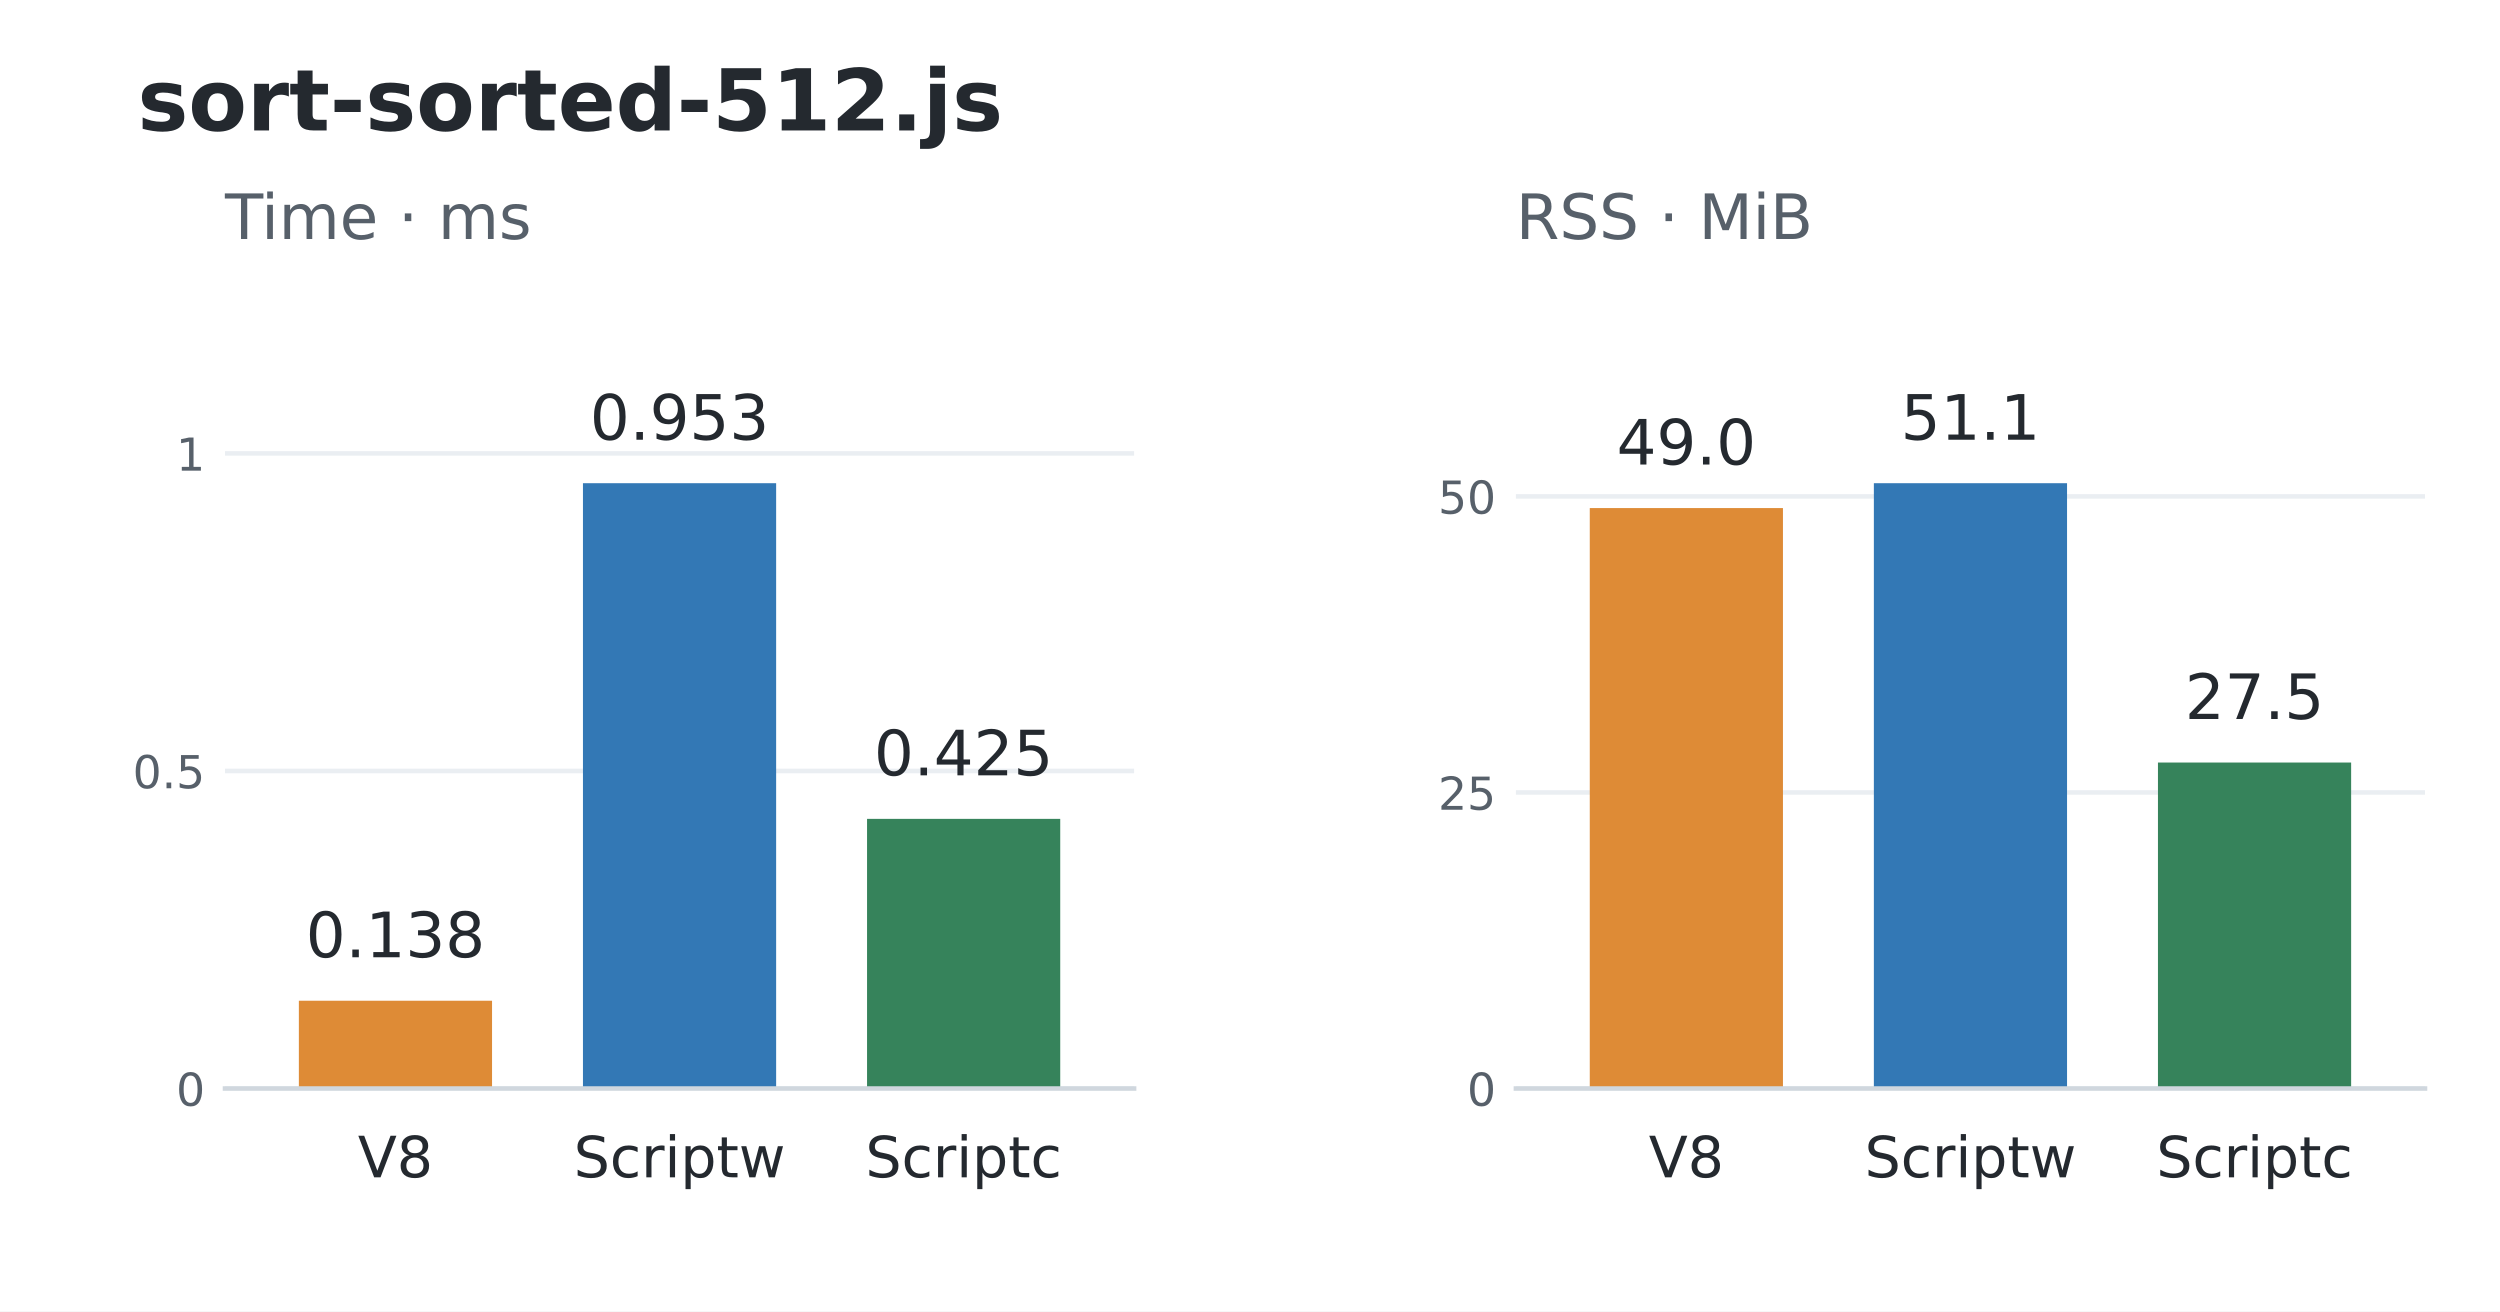
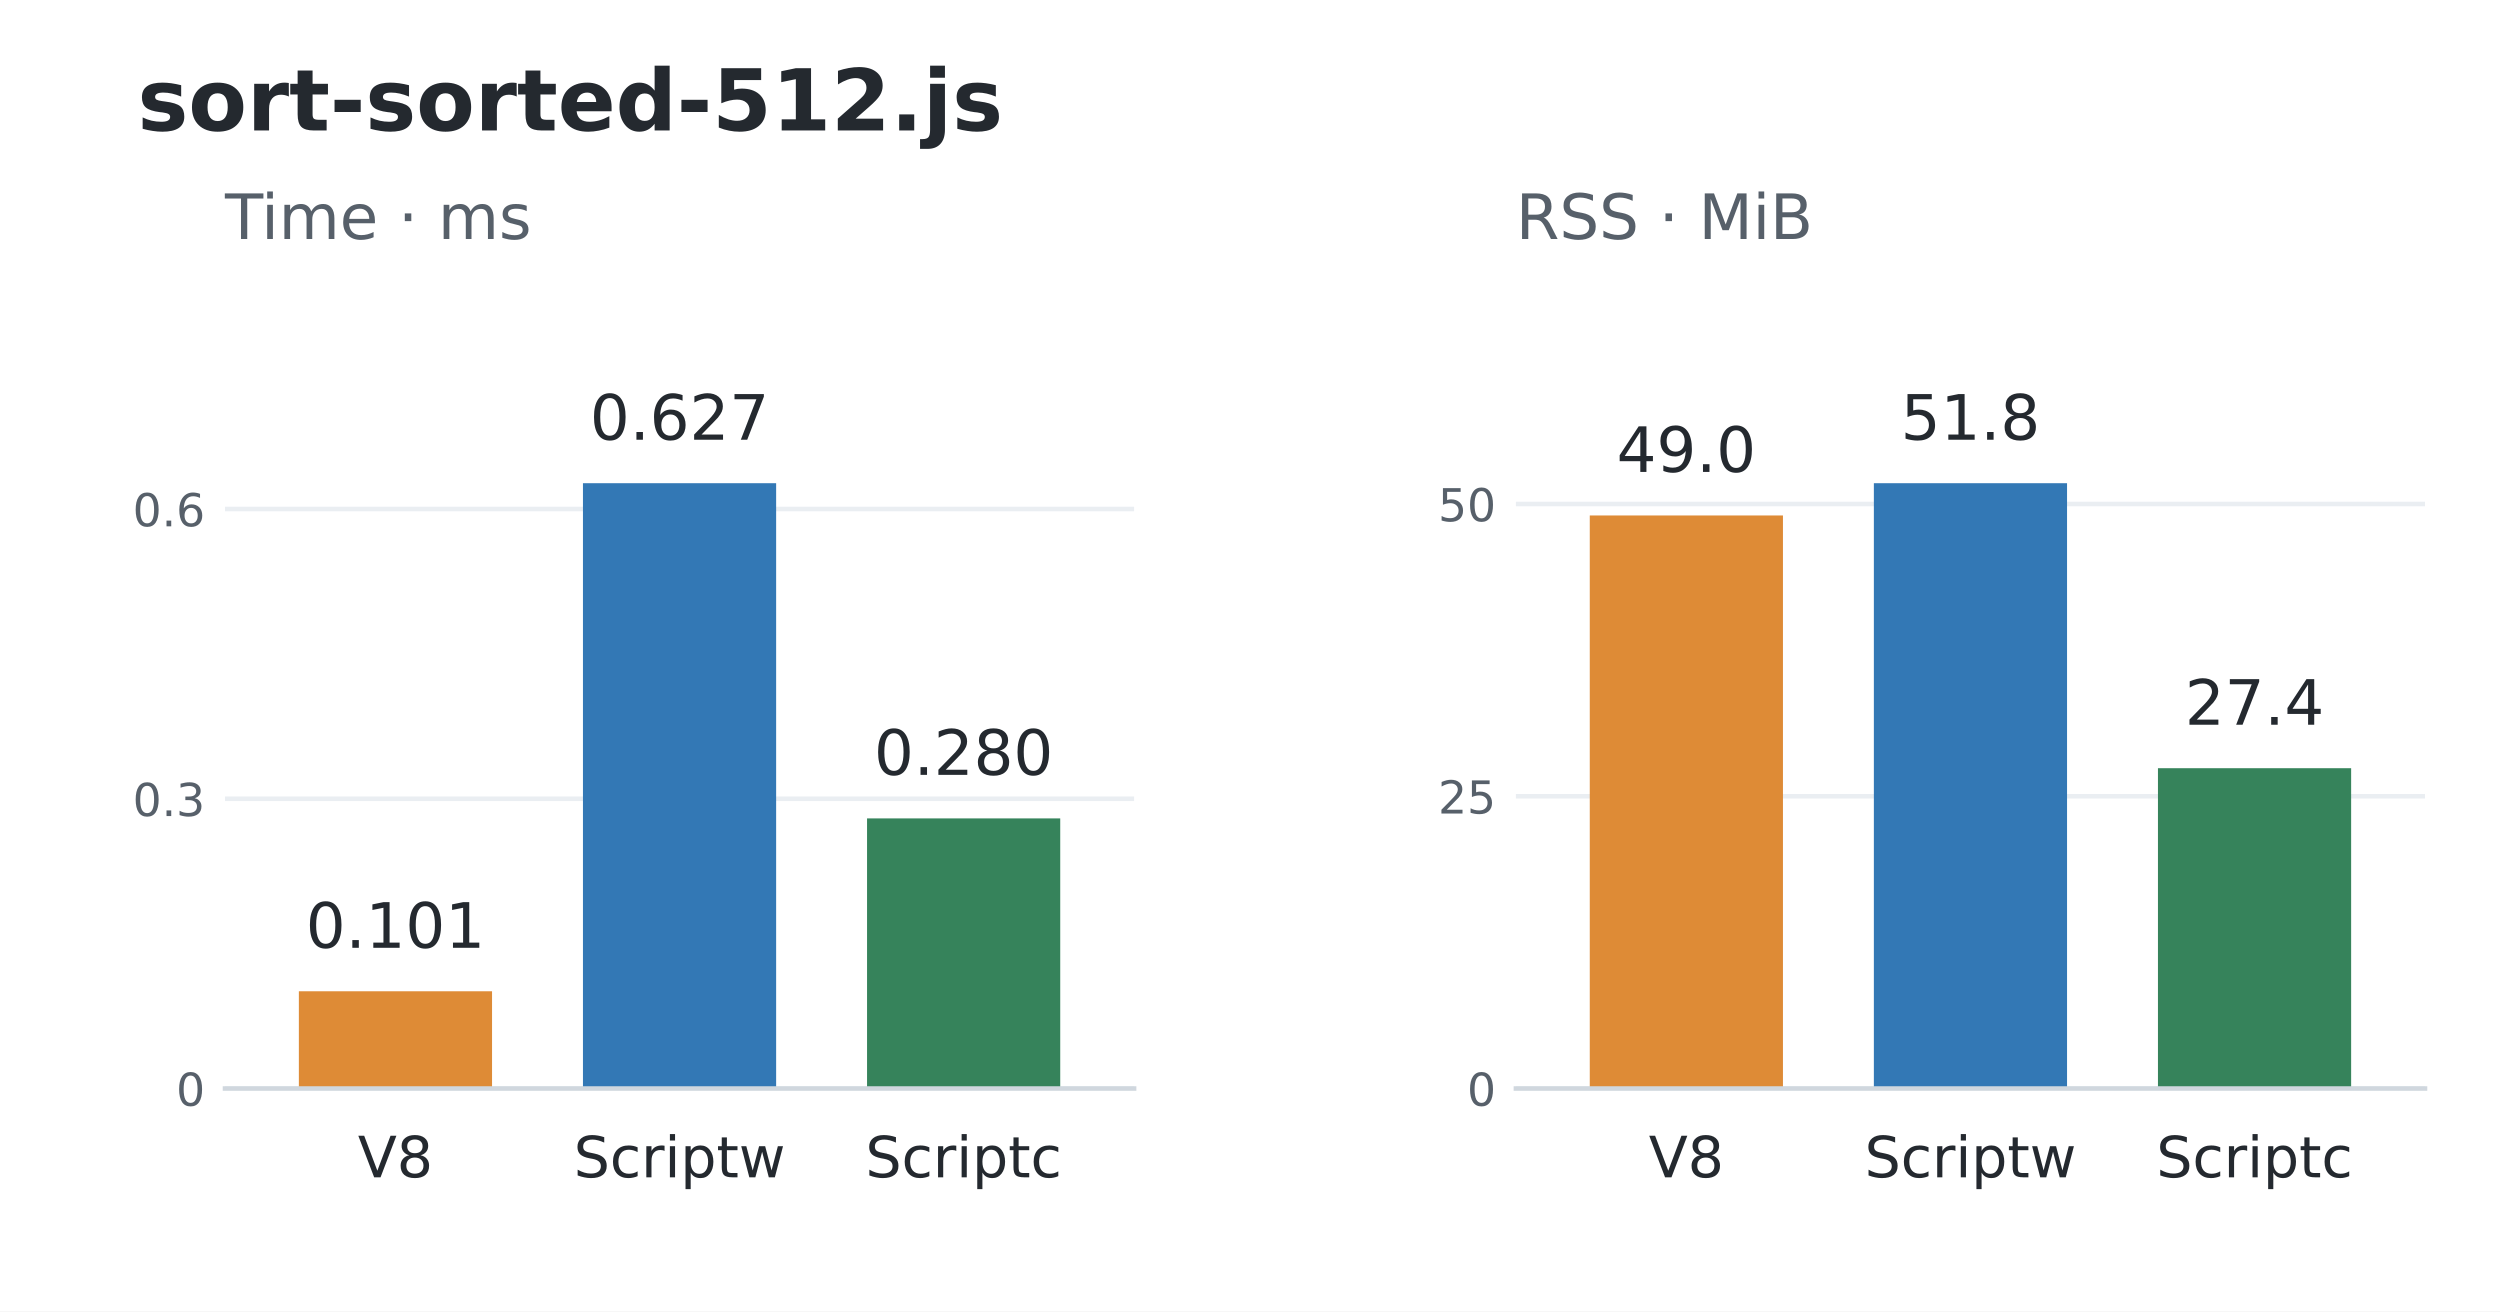
<svg xmlns="http://www.w3.org/2000/svg" width="439.2pt" height="230.4pt" viewBox="0 0 439.2 230.4" version="1.1">
  <defs>
    <style type="text/css">*{stroke-linejoin: round; stroke-linecap: butt}</style>
  </defs>
  <g id="figure_1">
    <g id="patch_1">
      <path d="M 0 230.4 L 439.2 230.4 L 439.2 0 L 0 0 z " style="fill: #ffffff" />
    </g>
    <g id="axes_1">
      <g id="patch_2">
        <path d="M 39.528 191.232 L 199.237 191.232 L 199.237 52.992 L 39.528 52.992 z " style="fill: #ffffff" />
      </g>
      <g id="matplotlib.axis_1">
        <g id="xtick_1">
          <g id="line2d_1" />
          <g id="text_1">
            <text style="font-size: 10px; font-family: 'DejaVu Sans'; text-anchor: middle; fill: #24292f" x="69.473" y="206.83" transform="rotate(-0 69.47346 206.8297)">V8</text>
          </g>
        </g>
        <g id="xtick_2">
          <g id="line2d_2" />
          <g id="text_2">
            <text style="font-size: 10px; font-family: 'DejaVu Sans'; text-anchor: middle; fill: #24292f" x="119.383" y="206.83" transform="rotate(-0 119.3825 206.8304)">Scriptw</text>
          </g>
        </g>
        <g id="xtick_3">
          <g id="line2d_3" />
          <g id="text_3">
            <text style="font-size: 10px; font-family: 'DejaVu Sans'; text-anchor: middle; fill: #24292f" x="169.292" y="206.83" transform="rotate(-0 169.2916 206.8304)">Scriptc</text>
          </g>
        </g>
      </g>
      <g id="matplotlib.axis_2">
        <g id="ytick_1">
          <g id="line2d_4">
            <path d="M 39.528 191.232 L 199.237 191.232 " clip-path="url(#p648741f3fb)" style="fill: none; stroke: #eaeef2; stroke-width: 0.8; stroke-linecap: square" />
          </g>
          <g id="line2d_5" />
          <g id="text_4">
            <text style="font-size: 8px; font-family: 'DejaVu Sans'; text-anchor: end; fill: #57606a" x="36.028" y="194.271" transform="rotate(-0 36.028 194.2711)">0</text>
          </g>
        </g>
        <g id="ytick_2">
          <g id="line2d_6">
-             <path d="M 39.528 135.443 L 199.237 135.443 " clip-path="url(#p648741f3fb)" style="fill: none; stroke: #eaeef2; stroke-width: 0.8; stroke-linecap: square" />
+             <path d="M 39.528 140.327 L 199.237 140.327 " clip-path="url(#p648741f3fb)" style="fill: none; stroke: #eaeef2; stroke-width: 0.8; stroke-linecap: square" />
          </g>
          <g id="line2d_7" />
          <g id="text_5">
-             <text style="font-size: 8px; font-family: 'DejaVu Sans'; text-anchor: end; fill: #57606a" x="36.028" y="138.482" transform="rotate(-0 36.028 138.4816)">0.5</text>
+             <text style="font-size: 8px; font-family: 'DejaVu Sans'; text-anchor: end; fill: #57606a" x="36.028" y="143.366" transform="rotate(-0 36.028 143.3661)">0.3</text>
          </g>
        </g>
        <g id="ytick_3">
          <g id="line2d_8">
-             <path d="M 39.528 79.653 L 199.237 79.653 " clip-path="url(#p648741f3fb)" style="fill: none; stroke: #eaeef2; stroke-width: 0.8; stroke-linecap: square" />
+             <path d="M 39.528 89.422 L 199.237 89.422 " clip-path="url(#p648741f3fb)" style="fill: none; stroke: #eaeef2; stroke-width: 0.8; stroke-linecap: square" />
          </g>
          <g id="line2d_9" />
          <g id="text_6">
-             <text style="font-size: 8px; font-family: 'DejaVu Sans'; text-anchor: end; fill: #57606a" x="36.028" y="82.692" transform="rotate(-0 36.028 82.69219)">1</text>
+             <text style="font-size: 8px; font-family: 'DejaVu Sans'; text-anchor: end; fill: #57606a" x="36.028" y="92.461" transform="rotate(-0 36.028 92.46119)">0.6</text>
          </g>
        </g>
      </g>
      <g id="patch_3">
-         <path d="M 52.504 191.232 L 86.443 191.232 L 86.443 175.81 L 52.504 175.81 z " clip-path="url(#p648741f3fb)" style="fill: #de8b36" />
+         <path d="M 52.504 191.232 L 86.443 191.232 L 86.443 174.149 L 52.504 174.149 z " clip-path="url(#p648741f3fb)" style="fill: #de8b36" />
      </g>
      <g id="patch_4">
        <path d="M 102.413 191.232 L 136.352 191.232 L 136.352 84.894 L 102.413 84.894 z " clip-path="url(#p648741f3fb)" style="fill: #3378b5" />
      </g>
      <g id="patch_5">
-         <path d="M 152.323 191.232 L 186.261 191.232 L 186.261 143.857 L 152.323 143.857 z " clip-path="url(#p648741f3fb)" style="fill: #36835b" />
+         <path d="M 152.323 191.232 L 186.261 191.232 L 186.261 143.771 L 152.323 143.771 z " clip-path="url(#p648741f3fb)" style="fill: #36835b" />
      </g>
      <g id="patch_6">
        <path d="M 39.528 191.232 L 199.237 191.232 " style="fill: none; stroke: #d0d7de; stroke-width: 0.8; stroke-linejoin: miter; stroke-linecap: square" />
      </g>
      <g id="text_7">
-         <text style="font-size: 11px; font-family: 'DejaVu Sans'; text-anchor: middle; fill: #24292f" x="69.473" y="168.167" transform="rotate(-0 69.47346 168.1673)">0.138</text>
+         <text style="font-size: 11px; font-family: 'DejaVu Sans'; text-anchor: middle; fill: #24292f" x="69.473" y="166.506" transform="rotate(-0 69.47346 166.5063)">0.101</text>
      </g>
      <g id="text_8">
-         <text style="font-size: 11px; font-family: 'DejaVu Sans'; text-anchor: middle; fill: #24292f" x="119.383" y="77.251" transform="rotate(-0 119.3825 77.25096)">0.953</text>
+         <text style="font-size: 11px; font-family: 'DejaVu Sans'; text-anchor: middle; fill: #24292f" x="119.383" y="77.251" transform="rotate(-0 119.3825 77.25096)">0.627</text>
      </g>
      <g id="text_9">
-         <text style="font-size: 11px; font-family: 'DejaVu Sans'; text-anchor: middle; fill: #24292f" x="169.292" y="136.214" transform="rotate(-0 169.2916 136.2143)">0.425</text>
+         <text style="font-size: 11px; font-family: 'DejaVu Sans'; text-anchor: middle; fill: #24292f" x="169.292" y="136.128" transform="rotate(-0 169.2916 136.1279)">0.280</text>
      </g>
      <g id="text_10">
        <text style="font-size: 11px; font-family: 'DejaVu Sans'; text-anchor: start; fill: #57606a" x="39.528" y="41.992" transform="rotate(-0 39.528 41.992)">Time · ms</text>
      </g>
    </g>
    <g id="axes_2">
      <g id="patch_7">
        <path d="M 266.315 191.232 L 426.024 191.232 L 426.024 52.992 L 266.315 52.992 z " style="fill: #ffffff" />
      </g>
      <g id="matplotlib.axis_3">
        <g id="xtick_4">
          <g id="line2d_10" />
          <g id="text_11">
            <text style="font-size: 10px; font-family: 'DejaVu Sans'; text-anchor: middle; fill: #24292f" x="296.26" y="206.83" transform="rotate(-0 296.2604 206.8297)">V8</text>
          </g>
        </g>
        <g id="xtick_5">
          <g id="line2d_11" />
          <g id="text_12">
            <text style="font-size: 10px; font-family: 'DejaVu Sans'; text-anchor: middle; fill: #24292f" x="346.169" y="206.83" transform="rotate(-0 346.1695 206.8304)">Scriptw</text>
          </g>
        </g>
        <g id="xtick_6">
          <g id="line2d_12" />
          <g id="text_13">
            <text style="font-size: 10px; font-family: 'DejaVu Sans'; text-anchor: middle; fill: #24292f" x="396.079" y="206.83" transform="rotate(-0 396.0785 206.8304)">Scriptc</text>
          </g>
        </g>
      </g>
      <g id="matplotlib.axis_4">
        <g id="ytick_4">
          <g id="line2d_13">
            <path d="M 266.315 191.232 L 426.024 191.232 " clip-path="url(#pf3a1462166)" style="fill: none; stroke: #eaeef2; stroke-width: 0.8; stroke-linecap: square" />
          </g>
          <g id="line2d_14" />
          <g id="text_14">
            <text style="font-size: 8px; font-family: 'DejaVu Sans'; text-anchor: end; fill: #57606a" x="262.815" y="194.271" transform="rotate(-0 262.8149 194.2711)">0</text>
          </g>
        </g>
        <g id="ytick_5">
          <g id="line2d_15">
-             <path d="M 266.315 139.219 L 426.024 139.219 " clip-path="url(#pf3a1462166)" style="fill: none; stroke: #eaeef2; stroke-width: 0.8; stroke-linecap: square" />
+             <path d="M 266.315 139.888 L 426.024 139.888 " clip-path="url(#pf3a1462166)" style="fill: none; stroke: #eaeef2; stroke-width: 0.8; stroke-linecap: square" />
          </g>
          <g id="line2d_16" />
          <g id="text_15">
-             <text style="font-size: 8px; font-family: 'DejaVu Sans'; text-anchor: end; fill: #57606a" x="262.815" y="142.258" transform="rotate(-0 262.8149 142.2579)">25</text>
+             <text style="font-size: 8px; font-family: 'DejaVu Sans'; text-anchor: end; fill: #57606a" x="262.815" y="142.927" transform="rotate(-0 262.8149 142.927)">25</text>
          </g>
        </g>
        <g id="ytick_6">
          <g id="line2d_17">
-             <path d="M 266.315 87.206 L 426.024 87.206 " clip-path="url(#pf3a1462166)" style="fill: none; stroke: #eaeef2; stroke-width: 0.8; stroke-linecap: square" />
+             <path d="M 266.315 88.544 L 426.024 88.544 " clip-path="url(#pf3a1462166)" style="fill: none; stroke: #eaeef2; stroke-width: 0.8; stroke-linecap: square" />
          </g>
          <g id="line2d_18" />
          <g id="text_16">
-             <text style="font-size: 8px; font-family: 'DejaVu Sans'; text-anchor: end; fill: #57606a" x="262.815" y="90.245" transform="rotate(-0 262.8149 90.24475)">50</text>
+             <text style="font-size: 8px; font-family: 'DejaVu Sans'; text-anchor: end; fill: #57606a" x="262.815" y="91.583" transform="rotate(-0 262.8149 91.58285)">50</text>
          </g>
        </g>
      </g>
      <g id="patch_8">
-         <path d="M 279.291 191.232 L 313.229 191.232 L 313.229 89.258 L 279.291 89.258 z " clip-path="url(#pf3a1462166)" style="fill: #de8b36" />
+         <path d="M 279.291 191.232 L 313.229 191.232 L 313.229 90.553 L 279.291 90.553 z " clip-path="url(#pf3a1462166)" style="fill: #de8b36" />
      </g>
      <g id="patch_9">
        <path d="M 329.2 191.232 L 363.139 191.232 L 363.139 84.894 L 329.2 84.894 z " clip-path="url(#pf3a1462166)" style="fill: #3378b5" />
      </g>
      <g id="patch_10">
-         <path d="M 379.109 191.232 L 413.048 191.232 L 413.048 133.957 L 379.109 133.957 z " clip-path="url(#pf3a1462166)" style="fill: #36835b" />
+         <path d="M 379.109 191.232 L 413.048 191.232 L 413.048 134.962 L 379.109 134.962 z " clip-path="url(#pf3a1462166)" style="fill: #36835b" />
      </g>
      <g id="patch_11">
        <path d="M 266.315 191.232 L 426.024 191.232 " style="fill: none; stroke: #d0d7de; stroke-width: 0.8; stroke-linejoin: miter; stroke-linecap: square" />
      </g>
      <g id="text_17">
-         <text style="font-size: 11px; font-family: 'DejaVu Sans'; text-anchor: middle; fill: #24292f" x="296.26" y="81.615" transform="rotate(-0 296.2604 81.61519)">49.0</text>
+         <text style="font-size: 11px; font-family: 'DejaVu Sans'; text-anchor: middle; fill: #24292f" x="296.26" y="82.911" transform="rotate(-0 296.2604 82.91085)">49.0</text>
      </g>
      <g id="text_18">
-         <text style="font-size: 11px; font-family: 'DejaVu Sans'; text-anchor: middle; fill: #24292f" x="346.169" y="77.251" transform="rotate(-0 346.1695 77.25096)">51.1</text>
+         <text style="font-size: 11px; font-family: 'DejaVu Sans'; text-anchor: middle; fill: #24292f" x="346.169" y="77.251" transform="rotate(-0 346.1695 77.25096)">51.8</text>
      </g>
      <g id="text_19">
-         <text style="font-size: 11px; font-family: 'DejaVu Sans'; text-anchor: middle; fill: #24292f" x="396.079" y="126.314" transform="rotate(-0 396.0785 126.314)">27.5</text>
+         <text style="font-size: 11px; font-family: 'DejaVu Sans'; text-anchor: middle; fill: #24292f" x="396.079" y="127.319" transform="rotate(-0 396.0785 127.3195)">27.4</text>
      </g>
      <g id="text_20">
        <text style="font-size: 11px; font-family: 'DejaVu Sans'; text-anchor: start; fill: #57606a" x="266.315" y="41.992" transform="rotate(-0 266.3149 41.992)">RSS · MiB</text>
      </g>
    </g>
    <g id="text_21">
      <text style="font-weight: 700; font-size: 15px; font-family: 'DejaVu Sans'; text-anchor: start; fill: #24292f" x="24.156" y="22.918" transform="rotate(-0 24.156 22.91766)">sort-sorted-512.js</text>
    </g>
  </g>
  <defs>
    <clipPath id="p648741f3fb">
      <rect x="39.528" y="52.992" width="159.709" height="138.24" />
    </clipPath>
    <clipPath id="pf3a1462166">
      <rect x="266.315" y="52.992" width="159.709" height="138.24" />
    </clipPath>
  </defs>
</svg>
